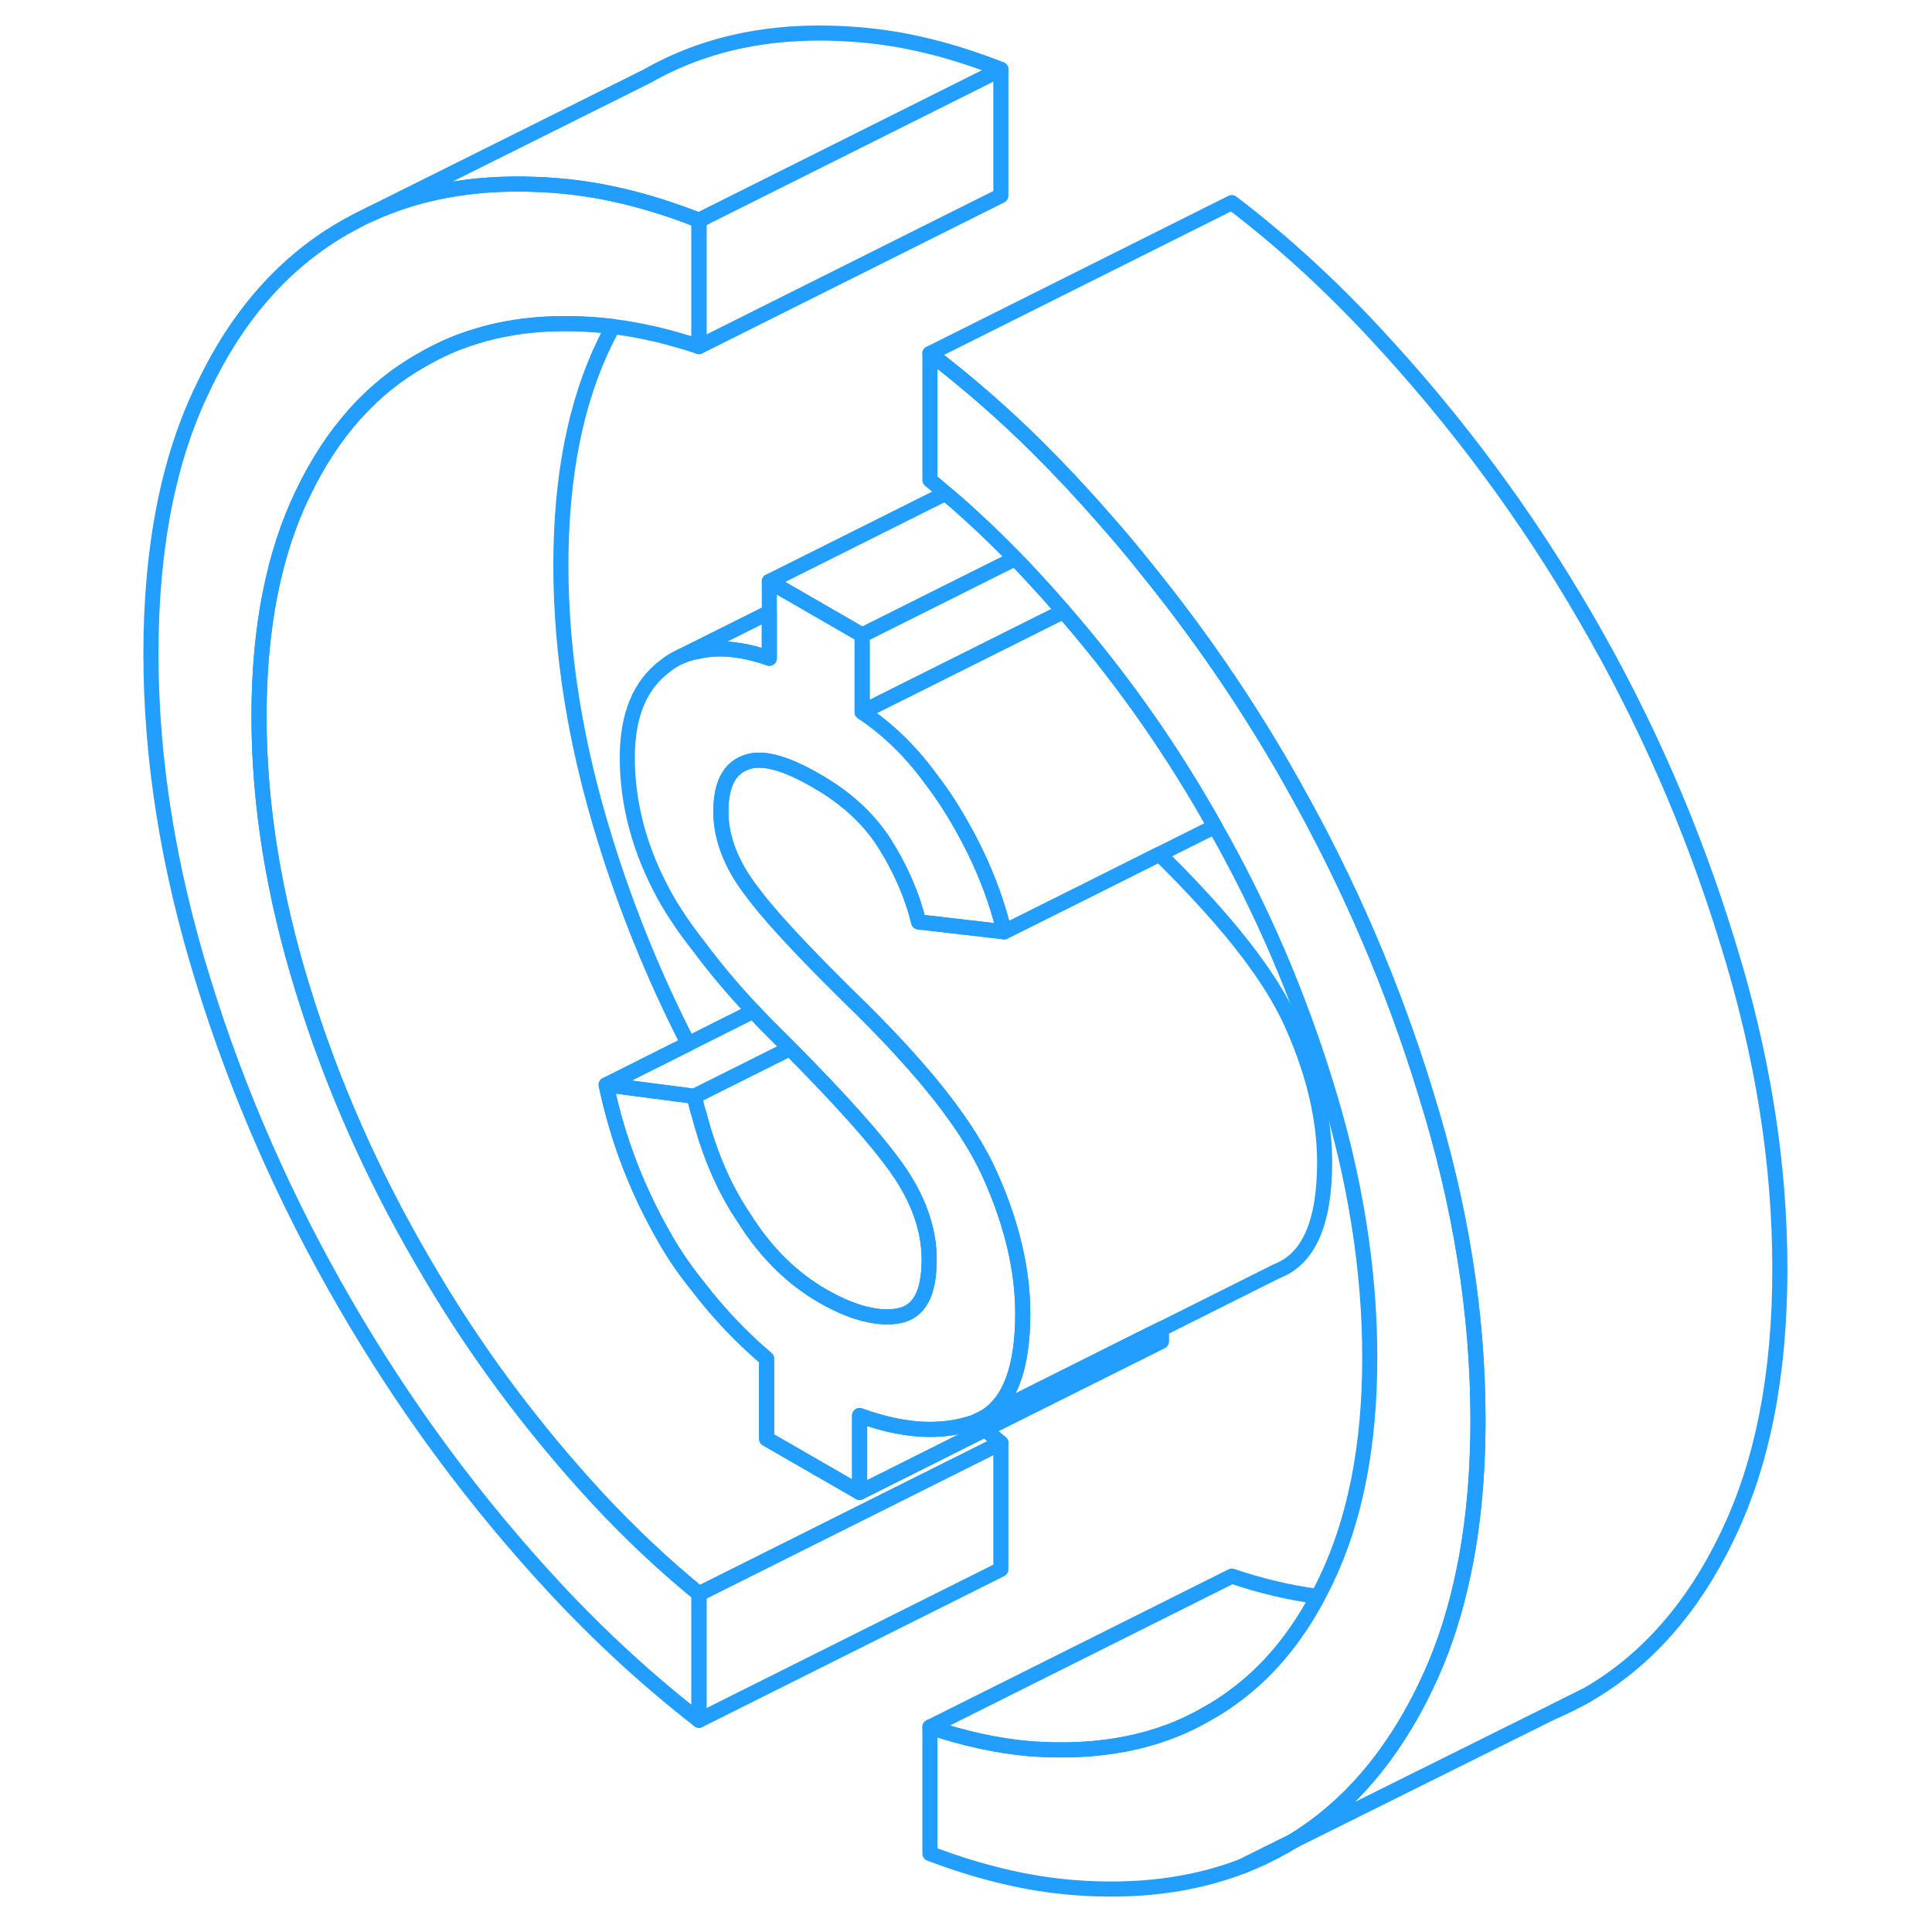
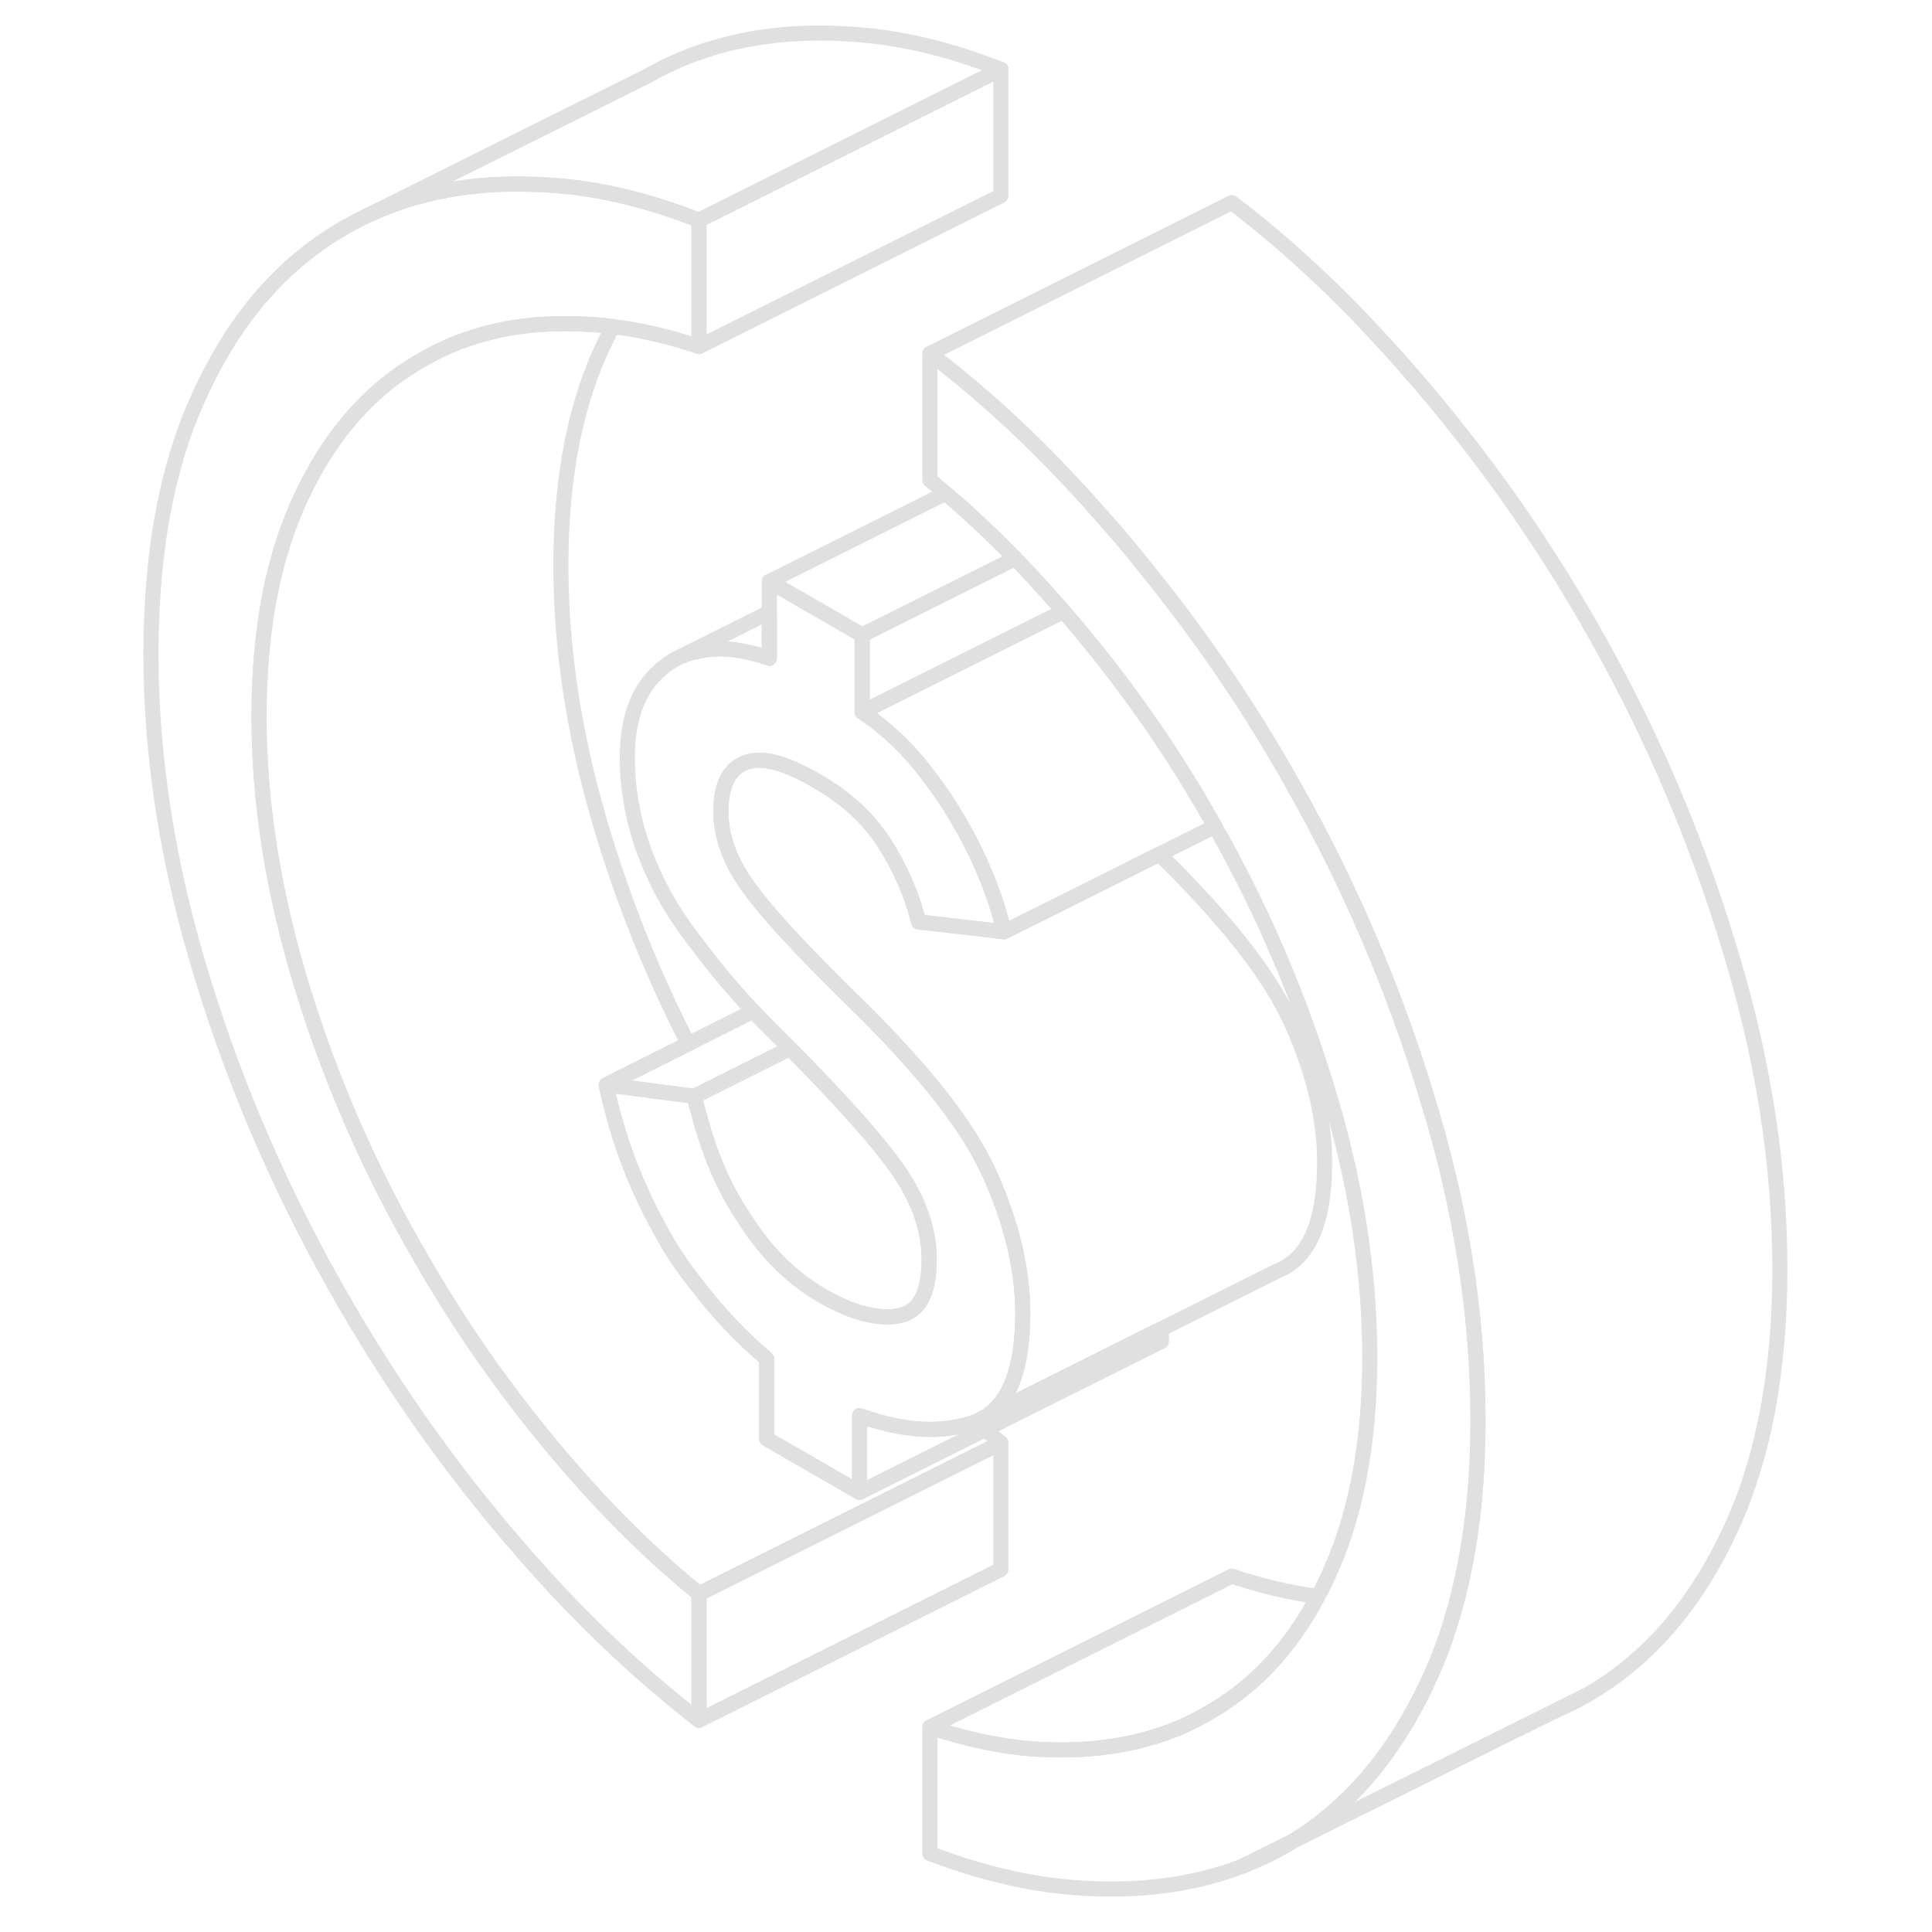
<svg xmlns="http://www.w3.org/2000/svg" width="48" height="48" viewBox="0 0 112 128" fill="none" stroke-width="1px" stroke-linecap="round" stroke-linejoin="round">
-   <path d="M74.34 123.633C75.29 123.263 76.2 122.833 77.08 122.333C77.28 122.223 77.47 122.103 77.66 121.983L74.34 123.633Z" stroke="#229EFF" stroke-linejoin="round" />
-   <path d="M89.92 94.073C89.92 98.053 89.55 101.683 88.79 104.963C88.23 107.423 87.45 109.683 86.45 111.743C85.87 112.953 85.24 114.083 84.55 115.133C82.67 118.033 80.37 120.323 77.66 121.983L74.34 123.633C71.02 124.913 67.28 125.383 63.1 125.053C60.07 124.813 56.91 124.053 53.61 122.803V114.423C55.89 115.193 58.14 115.683 60.29 115.863C64.77 116.183 68.69 115.463 71.98 113.533C72.55 113.223 73.09 112.873 73.61 112.493C75.9 110.853 77.8 108.613 79.31 105.763C79.5 105.423 79.68 105.073 79.85 104.713C81.79 100.683 82.75 95.743 82.75 89.943C82.75 84.143 81.79 78.033 79.85 71.823C78.02 65.883 75.59 60.193 72.49 54.753C72.32 54.453 72.15 54.163 71.98 53.863C69.23 49.073 66.05 44.633 62.46 40.503C62.43 40.453 62.38 40.403 62.34 40.363C61.67 39.593 60.99 38.833 60.29 38.083C59.95 37.713 59.61 37.353 59.26 37.003C58.25 35.963 57.23 34.973 56.19 34.033C56.17 34.013 56.15 33.993 56.13 33.973C55.64 33.533 55.15 33.103 54.65 32.683C54.31 32.383 53.96 32.093 53.61 31.803V23.423C56.06 25.293 58.44 27.363 60.74 29.643C61.49 30.393 62.23 31.153 62.97 31.943C63.01 31.993 63.06 32.033 63.1 32.083C63.73 32.763 64.36 33.453 64.97 34.153C66.01 35.323 67.03 36.523 67.99 37.743C71.36 41.903 74.39 46.293 77.08 50.953C77.21 51.173 77.33 51.383 77.45 51.603C77.55 51.783 77.65 51.943 77.74 52.123C81.39 58.583 84.29 65.353 86.45 72.403C88.78 79.853 89.92 87.063 89.92 94.073Z" stroke="#229EFF" stroke-linejoin="round" />
-   <path d="M12.07 32.683C10.13 36.663 9.16 41.603 9.16 47.453C9.16 53.303 10.13 59.313 12.07 65.573C14 71.833 16.64 77.793 19.98 83.513C23.28 89.243 27.14 94.453 31.63 99.313C33.78 101.623 36.02 103.723 38.31 105.593V113.973C35.01 111.413 31.85 108.523 28.81 105.263C23.45 99.493 18.84 93.243 14.88 86.413C10.92 79.593 7.76 72.423 5.47 64.993C3.14 57.493 2 50.273 2 43.313C2 36.353 3.14 30.403 5.47 25.653C7.76 20.813 10.92 17.293 14.88 15.043C15.4 14.753 15.92 14.473 16.46 14.223C19.68 12.733 23.31 12.063 27.39 12.213C27.86 12.223 28.33 12.253 28.81 12.293C31.85 12.523 35.01 13.293 38.31 14.593V22.963C36.37 22.313 34.46 21.863 32.61 21.633C32.28 21.593 31.95 21.563 31.63 21.533C28.49 21.273 25.67 21.553 23.12 22.413C22.02 22.773 20.97 23.253 19.98 23.833C16.64 25.693 14 28.653 12.07 32.683Z" stroke="#229EFF" stroke-linejoin="round" />
-   <path d="M57.22 93.903C57.04 94.023 56.85 94.113 56.65 94.193L57.22 93.903Z" stroke="#229EFF" stroke-linejoin="round" />
-   <path d="M59.76 87.013C59.76 90.583 58.92 92.893 57.22 93.903L56.65 94.183L56.6 94.213C55.67 94.533 54.66 94.703 53.61 94.703C52.2 94.703 50.62 94.393 48.95 93.783V98.873L42.79 95.323V90.023C41.12 88.603 39.63 87.033 38.31 85.313C37.47 84.283 36.68 83.163 36.02 81.983C34.27 78.943 32.95 75.613 32.16 71.873L32.41 71.903L38 72.633C38.09 73.033 38.18 73.433 38.31 73.813C39.01 76.493 39.98 78.763 41.34 80.763C42.79 83.063 44.55 84.733 46.49 85.853C47.65 86.523 48.72 86.953 49.69 87.133C50.33 87.263 50.94 87.283 51.5 87.183C52.91 86.933 53.56 85.703 53.56 83.433C53.56 81.463 52.86 79.443 51.41 77.393C50.05 75.473 47.68 72.833 44.34 69.463L43.67 68.793C43.05 68.183 42.46 67.583 41.91 66.993C40.53 65.523 39.34 64.103 38.31 62.713C37.43 61.603 36.64 60.443 36.02 59.333C34.4 56.373 33.56 53.313 33.56 50.193C33.56 47.363 34.4 45.373 36.07 44.123C36.31 43.933 36.56 43.763 36.82 43.633L37.12 43.483C37.5 43.323 37.89 43.203 38.31 43.143C39.63 42.843 41.17 42.983 42.97 43.613V38.523L44.86 39.613L49.12 42.073V47.173C50.75 48.263 52.25 49.673 53.61 51.523C54.09 52.153 54.53 52.763 54.97 53.473C56.69 56.223 57.87 58.983 58.53 61.733L53.61 61.163L52.86 61.083C52.42 59.263 51.63 57.493 50.57 55.823C49.52 54.203 48.03 52.843 46.13 51.753C44.07 50.553 42.49 50.093 41.39 50.523C40.33 50.923 39.76 51.953 39.76 53.773C39.76 55.483 40.42 57.273 41.83 59.093C42.83 60.443 44.49 62.263 46.77 64.563C47.49 65.293 48.27 66.063 49.12 66.893C49.16 66.933 49.2 66.973 49.24 67.013C50.91 68.673 52.36 70.253 53.61 71.753C55.45 73.973 56.82 76.073 57.65 77.973C59.06 81.153 59.76 84.183 59.76 87.013Z" stroke="#229EFF" stroke-linejoin="round" />
-   <path d="M95.03 113.353C95.73 113.053 96.42 112.713 97.08 112.333L95.03 113.353Z" stroke="#229EFF" stroke-linejoin="round" />
-   <path d="M109.92 84.073C109.92 91.043 108.78 96.933 106.45 101.743C104.16 106.533 101.04 110.073 97.08 112.333L95.03 113.353H95.02L77.66 121.983C80.37 120.323 82.67 118.033 84.55 115.133C85.24 114.083 85.87 112.953 86.45 111.743C87.45 109.683 88.23 107.423 88.79 104.963C89.55 101.683 89.92 98.053 89.92 94.073C89.92 87.063 88.78 79.853 86.45 72.403C84.29 65.353 81.39 58.583 77.74 52.123C77.65 51.943 77.55 51.783 77.45 51.613C77.33 51.383 77.21 51.173 77.08 50.953C74.39 46.293 71.36 41.903 67.99 37.743C67.03 36.523 66.01 35.323 64.97 34.153C64.36 33.453 63.73 32.763 63.1 32.083C63.06 32.033 63.01 31.993 62.97 31.943C62.23 31.153 61.49 30.393 60.74 29.643C58.44 27.363 56.06 25.293 53.61 23.423L73.61 13.423C76.91 15.933 80.07 18.823 83.1 22.083C88.47 27.853 93.13 34.123 97.08 40.953C101.04 47.773 104.16 54.923 106.45 62.403C108.78 69.853 109.92 77.063 109.92 84.073Z" stroke="#229EFF" stroke-linejoin="round" />
-   <path d="M58.31 95.593L38.31 105.593C36.02 103.723 33.78 101.623 31.63 99.313C27.14 94.453 23.28 89.243 19.98 83.513C16.64 77.793 14 71.833 12.07 65.573C10.13 59.313 9.16 53.253 9.16 47.453C9.16 41.653 10.13 36.663 12.07 32.683C14 28.653 16.64 25.693 19.98 23.833C20.97 23.253 22.02 22.773 23.12 22.413C25.67 21.553 28.49 21.273 31.63 21.533C31.95 21.563 32.28 21.593 32.61 21.633C32.42 21.973 32.24 22.323 32.07 22.683C30.13 26.663 29.16 31.603 29.16 37.453C29.16 43.303 30.13 49.313 32.07 55.573C33.52 60.263 35.36 64.783 37.6 69.153L32.35 71.783L32.16 71.873C32.95 75.613 34.27 78.943 36.02 81.983C36.68 83.163 37.47 84.283 38.31 85.313C39.63 87.033 41.12 88.603 42.79 90.023V95.323L48.95 98.873L51.21 97.743L57.26 94.713C57.61 95.013 57.96 95.303 58.31 95.593Z" stroke="#229EFF" stroke-linejoin="round" />
-   <path d="M58.31 95.593V103.973L38.31 113.973V105.593L58.31 95.593Z" stroke="#229EFF" stroke-linejoin="round" />
-   <path d="M58.31 4.593L38.31 14.593C35.01 13.293 31.85 12.523 28.81 12.293C28.33 12.253 27.86 12.223 27.39 12.213C23.31 12.063 19.68 12.733 16.46 14.223L34.88 5.043C38.84 2.783 43.45 1.863 48.81 2.293C51.85 2.523 55.01 3.293 58.31 4.593Z" stroke="#229EFF" stroke-linejoin="round" />
-   <path d="M68.95 88.043V88.873L57.26 94.713L51.21 97.743L48.95 98.873V93.783C50.62 94.393 52.2 94.703 53.61 94.703C54.66 94.703 55.67 94.533 56.6 94.213L56.65 94.193C56.85 94.113 57.04 94.023 57.22 93.903L68.17 88.423L68.95 88.043Z" stroke="#229EFF" stroke-linejoin="round" />
-   <path d="M58.31 4.593V12.963L38.31 22.963V14.593L58.31 4.593Z" stroke="#229EFF" stroke-linejoin="round" />
-   <path d="M79.31 105.763C77.8 108.613 75.9 110.853 73.61 112.493C73.09 112.873 72.55 113.223 71.98 113.533C68.69 115.463 64.77 116.183 60.29 115.863C58.14 115.683 55.89 115.193 53.61 114.423L73.61 104.423C75.55 105.073 77.46 105.533 79.31 105.763Z" stroke="#229EFF" stroke-linejoin="round" />
-   <path d="M53.56 83.433C53.56 85.703 52.91 86.933 51.5 87.183C50.94 87.283 50.33 87.263 49.69 87.133C48.72 86.953 47.65 86.523 46.49 85.853C44.55 84.733 42.79 83.063 41.34 80.763C39.98 78.763 39.01 76.493 38.31 73.813C38.18 73.433 38.09 73.033 38 72.633L39.16 72.053L44.34 69.463C47.68 72.833 50.05 75.473 51.41 77.393C52.86 79.443 53.56 81.463 53.56 83.433Z" stroke="#229EFF" stroke-linejoin="round" />
-   <path d="M44.34 69.463L39.16 72.053L38 72.633L32.41 71.903C32.41 71.903 32.36 71.823 32.35 71.783L37.6 69.153L41.91 66.993C42.46 67.583 43.05 68.183 43.67 68.793L44.34 69.463Z" stroke="#229EFF" stroke-linejoin="round" />
-   <path d="M79.76 77.013C79.76 80.993 78.71 83.413 76.6 84.213L68.95 88.043L68.17 88.423L57.22 93.903C58.92 92.893 59.76 90.583 59.76 87.013C59.76 84.183 59.06 81.153 57.65 77.973C56.82 76.073 55.45 73.973 53.61 71.753C52.36 70.253 50.91 68.673 49.24 67.013C49.2 66.973 49.16 66.933 49.12 66.893C48.27 66.063 47.49 65.293 46.77 64.563C44.49 62.263 42.83 60.443 41.83 59.093C40.42 57.273 39.76 55.483 39.76 53.773C39.76 51.953 40.33 50.923 41.39 50.523C42.49 50.093 44.07 50.553 46.13 51.753C48.03 52.843 49.52 54.203 50.57 55.823C51.63 57.493 52.42 59.263 52.86 61.083L53.61 61.163L58.53 61.733L63.92 59.043L68.81 56.593C68.91 56.693 69.02 56.793 69.12 56.893C70.84 58.593 72.33 60.213 73.61 61.753C75.45 63.973 76.82 66.073 77.65 67.973C79.06 71.153 79.76 74.183 79.76 77.013Z" stroke="#229EFF" stroke-linejoin="round" />
-   <path d="M72.49 54.753L68.81 56.593L63.92 59.043L58.53 61.733C57.87 58.983 56.69 56.223 54.97 53.473C54.53 52.763 54.09 52.153 53.61 51.523C52.25 49.673 50.75 48.263 49.12 47.173L54.14 44.663L60.16 41.653L62.46 40.503C66.05 44.633 69.23 49.073 71.98 53.863C72.15 54.163 72.32 54.453 72.49 54.753Z" stroke="#229EFF" stroke-linejoin="round" />
-   <path d="M62.46 40.503L60.16 41.653L54.14 44.663L49.12 47.173V42.073L53.57 39.853L59.26 37.003C59.61 37.353 59.95 37.713 60.29 38.083C60.99 38.833 61.67 39.593 62.34 40.363C62.38 40.403 62.43 40.453 62.46 40.503Z" stroke="#229EFF" stroke-linejoin="round" />
-   <path d="M59.26 37.004L53.57 39.844L49.12 42.074L44.86 39.614L42.97 38.524L54.65 32.684C55.15 33.104 55.64 33.534 56.13 33.974C56.15 33.994 56.17 34.014 56.19 34.034C57.23 34.974 58.25 35.964 59.26 37.004Z" stroke="#229EFF" stroke-linejoin="round" />
-   <path d="M42.97 40.563V43.614C41.17 42.983 39.63 42.843 38.31 43.144C37.89 43.203 37.5 43.324 37.12 43.483L42.97 40.563Z" stroke="#229EFF" stroke-linejoin="round" />
+   <path d="M74.34 123.633C75.29 123.263 76.2 122.833 77.08 122.333C77.28 122.223 77.47 122.103 77.66 121.983L74.34 123.633Z" stroke="#E0E0E0" stroke-linejoin="round" />
+   <path d="M89.92 94.073C89.92 98.053 89.55 101.683 88.79 104.963C88.23 107.423 87.45 109.683 86.45 111.743C85.87 112.953 85.24 114.083 84.55 115.133C82.67 118.033 80.37 120.323 77.66 121.983L74.34 123.633C71.02 124.913 67.28 125.383 63.1 125.053C60.07 124.813 56.91 124.053 53.61 122.803V114.423C55.89 115.193 58.14 115.683 60.29 115.863C64.77 116.183 68.69 115.463 71.98 113.533C72.55 113.223 73.09 112.873 73.61 112.493C75.9 110.853 77.8 108.613 79.31 105.763C79.5 105.423 79.68 105.073 79.85 104.713C81.79 100.683 82.75 95.743 82.75 89.943C82.75 84.143 81.79 78.033 79.85 71.823C78.02 65.883 75.59 60.193 72.49 54.753C72.32 54.453 72.15 54.163 71.98 53.863C69.23 49.073 66.05 44.633 62.46 40.503C62.43 40.453 62.38 40.403 62.34 40.363C61.67 39.593 60.99 38.833 60.29 38.083C59.95 37.713 59.61 37.353 59.26 37.003C58.25 35.963 57.23 34.973 56.19 34.033C56.17 34.013 56.15 33.993 56.13 33.973C55.64 33.533 55.15 33.103 54.65 32.683C54.31 32.383 53.96 32.093 53.61 31.803V23.423C56.06 25.293 58.44 27.363 60.74 29.643C61.49 30.393 62.23 31.153 62.97 31.943C63.01 31.993 63.06 32.033 63.1 32.083C63.73 32.763 64.36 33.453 64.97 34.153C66.01 35.323 67.03 36.523 67.99 37.743C71.36 41.903 74.39 46.293 77.08 50.953C77.21 51.173 77.33 51.383 77.45 51.603C77.55 51.783 77.65 51.943 77.74 52.123C81.39 58.583 84.29 65.353 86.45 72.403C88.78 79.853 89.92 87.063 89.92 94.073Z" stroke="#E0E0E0" stroke-linejoin="round" />
+   <path d="M12.07 32.683C10.13 36.663 9.16 41.603 9.16 47.453C9.16 53.303 10.13 59.313 12.07 65.573C14 71.833 16.64 77.793 19.98 83.513C23.28 89.243 27.14 94.453 31.63 99.313C33.78 101.623 36.02 103.723 38.31 105.593V113.973C35.01 111.413 31.85 108.523 28.81 105.263C23.45 99.493 18.84 93.243 14.88 86.413C10.92 79.593 7.76 72.423 5.47 64.993C3.14 57.493 2 50.273 2 43.313C2 36.353 3.14 30.403 5.47 25.653C7.76 20.813 10.92 17.293 14.88 15.043C15.4 14.753 15.92 14.473 16.46 14.223C19.68 12.733 23.31 12.063 27.39 12.213C27.86 12.223 28.33 12.253 28.81 12.293C31.85 12.523 35.01 13.293 38.31 14.593V22.963C36.37 22.313 34.46 21.863 32.61 21.633C32.28 21.593 31.95 21.563 31.63 21.533C28.49 21.273 25.67 21.553 23.12 22.413C22.02 22.773 20.97 23.253 19.98 23.833C16.64 25.693 14 28.653 12.07 32.683Z" stroke="#E0E0E0" stroke-linejoin="round" />
+   <path d="M57.22 93.903C57.04 94.023 56.85 94.113 56.65 94.193L57.22 93.903Z" stroke="#E0E0E0" stroke-linejoin="round" />
+   <path d="M59.76 87.013C59.76 90.583 58.92 92.893 57.22 93.903L56.65 94.183L56.6 94.213C55.67 94.533 54.66 94.703 53.61 94.703C52.2 94.703 50.62 94.393 48.95 93.783V98.873L42.79 95.323V90.023C41.12 88.603 39.63 87.033 38.31 85.313C37.47 84.283 36.68 83.163 36.02 81.983C34.27 78.943 32.95 75.613 32.16 71.873L32.41 71.903L38 72.633C38.09 73.033 38.18 73.433 38.31 73.813C39.01 76.493 39.98 78.763 41.34 80.763C42.79 83.063 44.55 84.733 46.49 85.853C47.65 86.523 48.72 86.953 49.69 87.133C50.33 87.263 50.94 87.283 51.5 87.183C52.91 86.933 53.56 85.703 53.56 83.433C53.56 81.463 52.86 79.443 51.41 77.393C50.05 75.473 47.68 72.833 44.34 69.463L43.67 68.793C43.05 68.183 42.46 67.583 41.91 66.993C40.53 65.523 39.34 64.103 38.31 62.713C37.43 61.603 36.64 60.443 36.02 59.333C34.4 56.373 33.56 53.313 33.56 50.193C33.56 47.363 34.4 45.373 36.07 44.123C36.31 43.933 36.56 43.763 36.82 43.633L37.12 43.483C37.5 43.323 37.89 43.203 38.31 43.143C39.63 42.843 41.17 42.983 42.97 43.613V38.523L44.86 39.613L49.12 42.073V47.173C50.75 48.263 52.25 49.673 53.61 51.523C54.09 52.153 54.53 52.763 54.97 53.473C56.69 56.223 57.87 58.983 58.53 61.733L53.61 61.163L52.86 61.083C52.42 59.263 51.63 57.493 50.57 55.823C49.52 54.203 48.03 52.843 46.13 51.753C44.07 50.553 42.49 50.093 41.39 50.523C40.33 50.923 39.76 51.953 39.76 53.773C39.76 55.483 40.42 57.273 41.83 59.093C42.83 60.443 44.49 62.263 46.77 64.563C47.49 65.293 48.27 66.063 49.12 66.893C49.16 66.933 49.2 66.973 49.24 67.013C50.91 68.673 52.36 70.253 53.61 71.753C55.45 73.973 56.82 76.073 57.65 77.973C59.06 81.153 59.76 84.183 59.76 87.013Z" stroke="#E0E0E0" stroke-linejoin="round" />
+   <path d="M95.03 113.353C95.73 113.053 96.42 112.713 97.08 112.333L95.03 113.353Z" stroke="#E0E0E0" stroke-linejoin="round" />
+   <path d="M109.92 84.073C109.92 91.043 108.78 96.933 106.45 101.743C104.16 106.533 101.04 110.073 97.08 112.333L95.03 113.353H95.02L77.66 121.983C80.37 120.323 82.67 118.033 84.55 115.133C85.24 114.083 85.87 112.953 86.45 111.743C87.45 109.683 88.23 107.423 88.79 104.963C89.55 101.683 89.92 98.053 89.92 94.073C89.92 87.063 88.78 79.853 86.45 72.403C84.29 65.353 81.39 58.583 77.74 52.123C77.65 51.943 77.55 51.783 77.45 51.613C77.33 51.383 77.21 51.173 77.08 50.953C74.39 46.293 71.36 41.903 67.99 37.743C67.03 36.523 66.01 35.323 64.97 34.153C64.36 33.453 63.73 32.763 63.1 32.083C63.06 32.033 63.01 31.993 62.97 31.943C62.23 31.153 61.49 30.393 60.74 29.643C58.44 27.363 56.06 25.293 53.61 23.423L73.61 13.423C76.91 15.933 80.07 18.823 83.1 22.083C88.47 27.853 93.13 34.123 97.08 40.953C101.04 47.773 104.16 54.923 106.45 62.403C108.78 69.853 109.92 77.063 109.92 84.073Z" stroke="#E0E0E0" stroke-linejoin="round" />
+   <path d="M58.31 95.593L38.31 105.593C36.02 103.723 33.78 101.623 31.63 99.313C27.14 94.453 23.28 89.243 19.98 83.513C16.64 77.793 14 71.833 12.07 65.573C10.13 59.313 9.16 53.253 9.16 47.453C9.16 41.653 10.13 36.663 12.07 32.683C14 28.653 16.64 25.693 19.98 23.833C20.97 23.253 22.02 22.773 23.12 22.413C25.67 21.553 28.49 21.273 31.63 21.533C31.95 21.563 32.28 21.593 32.61 21.633C32.42 21.973 32.24 22.323 32.07 22.683C30.13 26.663 29.16 31.603 29.16 37.453C29.16 43.303 30.13 49.313 32.07 55.573C33.52 60.263 35.36 64.783 37.6 69.153L32.35 71.783L32.16 71.873C32.95 75.613 34.27 78.943 36.02 81.983C36.68 83.163 37.47 84.283 38.31 85.313C39.63 87.033 41.12 88.603 42.79 90.023V95.323L48.95 98.873L51.21 97.743L57.26 94.713C57.61 95.013 57.96 95.303 58.31 95.593Z" stroke="#E0E0E0" stroke-linejoin="round" />
+   <path d="M58.31 95.593V103.973L38.31 113.973V105.593L58.31 95.593Z" stroke="#E0E0E0" stroke-linejoin="round" />
+   <path d="M58.31 4.593L38.31 14.593C35.01 13.293 31.85 12.523 28.81 12.293C28.33 12.253 27.86 12.223 27.39 12.213C23.31 12.063 19.68 12.733 16.46 14.223L34.88 5.043C38.84 2.783 43.45 1.863 48.81 2.293C51.85 2.523 55.01 3.293 58.31 4.593Z" stroke="#E0E0E0" stroke-linejoin="round" />
+   <path d="M68.95 88.043V88.873L57.26 94.713L51.21 97.743L48.95 98.873V93.783C50.62 94.393 52.2 94.703 53.61 94.703C54.66 94.703 55.67 94.533 56.6 94.213L56.65 94.193C56.85 94.113 57.04 94.023 57.22 93.903L68.17 88.423L68.95 88.043Z" stroke="#E0E0E0" stroke-linejoin="round" />
+   <path d="M58.31 4.593V12.963L38.31 22.963V14.593L58.31 4.593Z" stroke="#E0E0E0" stroke-linejoin="round" />
+   <path d="M79.31 105.763C77.8 108.613 75.9 110.853 73.61 112.493C73.09 112.873 72.55 113.223 71.98 113.533C68.69 115.463 64.77 116.183 60.29 115.863C58.14 115.683 55.89 115.193 53.61 114.423L73.61 104.423C75.55 105.073 77.46 105.533 79.31 105.763Z" stroke="#E0E0E0" stroke-linejoin="round" />
+   <path d="M53.56 83.433C53.56 85.703 52.91 86.933 51.5 87.183C50.94 87.283 50.33 87.263 49.69 87.133C48.72 86.953 47.65 86.523 46.49 85.853C44.55 84.733 42.79 83.063 41.34 80.763C39.98 78.763 39.01 76.493 38.31 73.813C38.18 73.433 38.09 73.033 38 72.633L39.16 72.053L44.34 69.463C47.68 72.833 50.05 75.473 51.41 77.393C52.86 79.443 53.56 81.463 53.56 83.433Z" stroke="#E0E0E0" stroke-linejoin="round" />
+   <path d="M44.34 69.463L39.16 72.053L38 72.633L32.41 71.903C32.41 71.903 32.36 71.823 32.35 71.783L37.6 69.153L41.91 66.993C42.46 67.583 43.05 68.183 43.67 68.793L44.34 69.463Z" stroke="#E0E0E0" stroke-linejoin="round" />
+   <path d="M79.76 77.013C79.76 80.993 78.71 83.413 76.6 84.213L68.95 88.043L68.17 88.423L57.22 93.903C58.92 92.893 59.76 90.583 59.76 87.013C59.76 84.183 59.06 81.153 57.65 77.973C56.82 76.073 55.45 73.973 53.61 71.753C52.36 70.253 50.91 68.673 49.24 67.013C49.2 66.973 49.16 66.933 49.12 66.893C48.27 66.063 47.49 65.293 46.77 64.563C44.49 62.263 42.83 60.443 41.83 59.093C40.42 57.273 39.76 55.483 39.76 53.773C39.76 51.953 40.33 50.923 41.39 50.523C42.49 50.093 44.07 50.553 46.13 51.753C48.03 52.843 49.52 54.203 50.57 55.823C51.63 57.493 52.42 59.263 52.86 61.083L53.61 61.163L58.53 61.733L63.92 59.043L68.81 56.593C68.91 56.693 69.02 56.793 69.12 56.893C70.84 58.593 72.33 60.213 73.61 61.753C75.45 63.973 76.82 66.073 77.65 67.973C79.06 71.153 79.76 74.183 79.76 77.013Z" stroke="#E0E0E0" stroke-linejoin="round" />
+   <path d="M72.49 54.753L68.81 56.593L63.92 59.043L58.53 61.733C57.87 58.983 56.69 56.223 54.97 53.473C54.53 52.763 54.09 52.153 53.61 51.523C52.25 49.673 50.75 48.263 49.12 47.173L54.14 44.663L60.16 41.653L62.46 40.503C66.05 44.633 69.23 49.073 71.98 53.863C72.15 54.163 72.32 54.453 72.49 54.753Z" stroke="#E0E0E0" stroke-linejoin="round" />
+   <path d="M62.46 40.503L60.16 41.653L54.14 44.663L49.12 47.173V42.073L53.57 39.853L59.26 37.003C59.61 37.353 59.95 37.713 60.29 38.083C60.99 38.833 61.67 39.593 62.34 40.363C62.38 40.403 62.43 40.453 62.46 40.503Z" stroke="#E0E0E0" stroke-linejoin="round" />
+   <path d="M59.26 37.004L53.57 39.844L49.12 42.074L44.86 39.614L42.97 38.524L54.65 32.684C55.15 33.104 55.64 33.534 56.13 33.974C56.15 33.994 56.17 34.014 56.19 34.034C57.23 34.974 58.25 35.964 59.26 37.004Z" stroke="#E0E0E0" stroke-linejoin="round" />
+   <path d="M42.97 40.563V43.614C41.17 42.983 39.63 42.843 38.31 43.144C37.89 43.203 37.5 43.324 37.12 43.483L42.97 40.563Z" stroke="#E0E0E0" stroke-linejoin="round" />
</svg>
